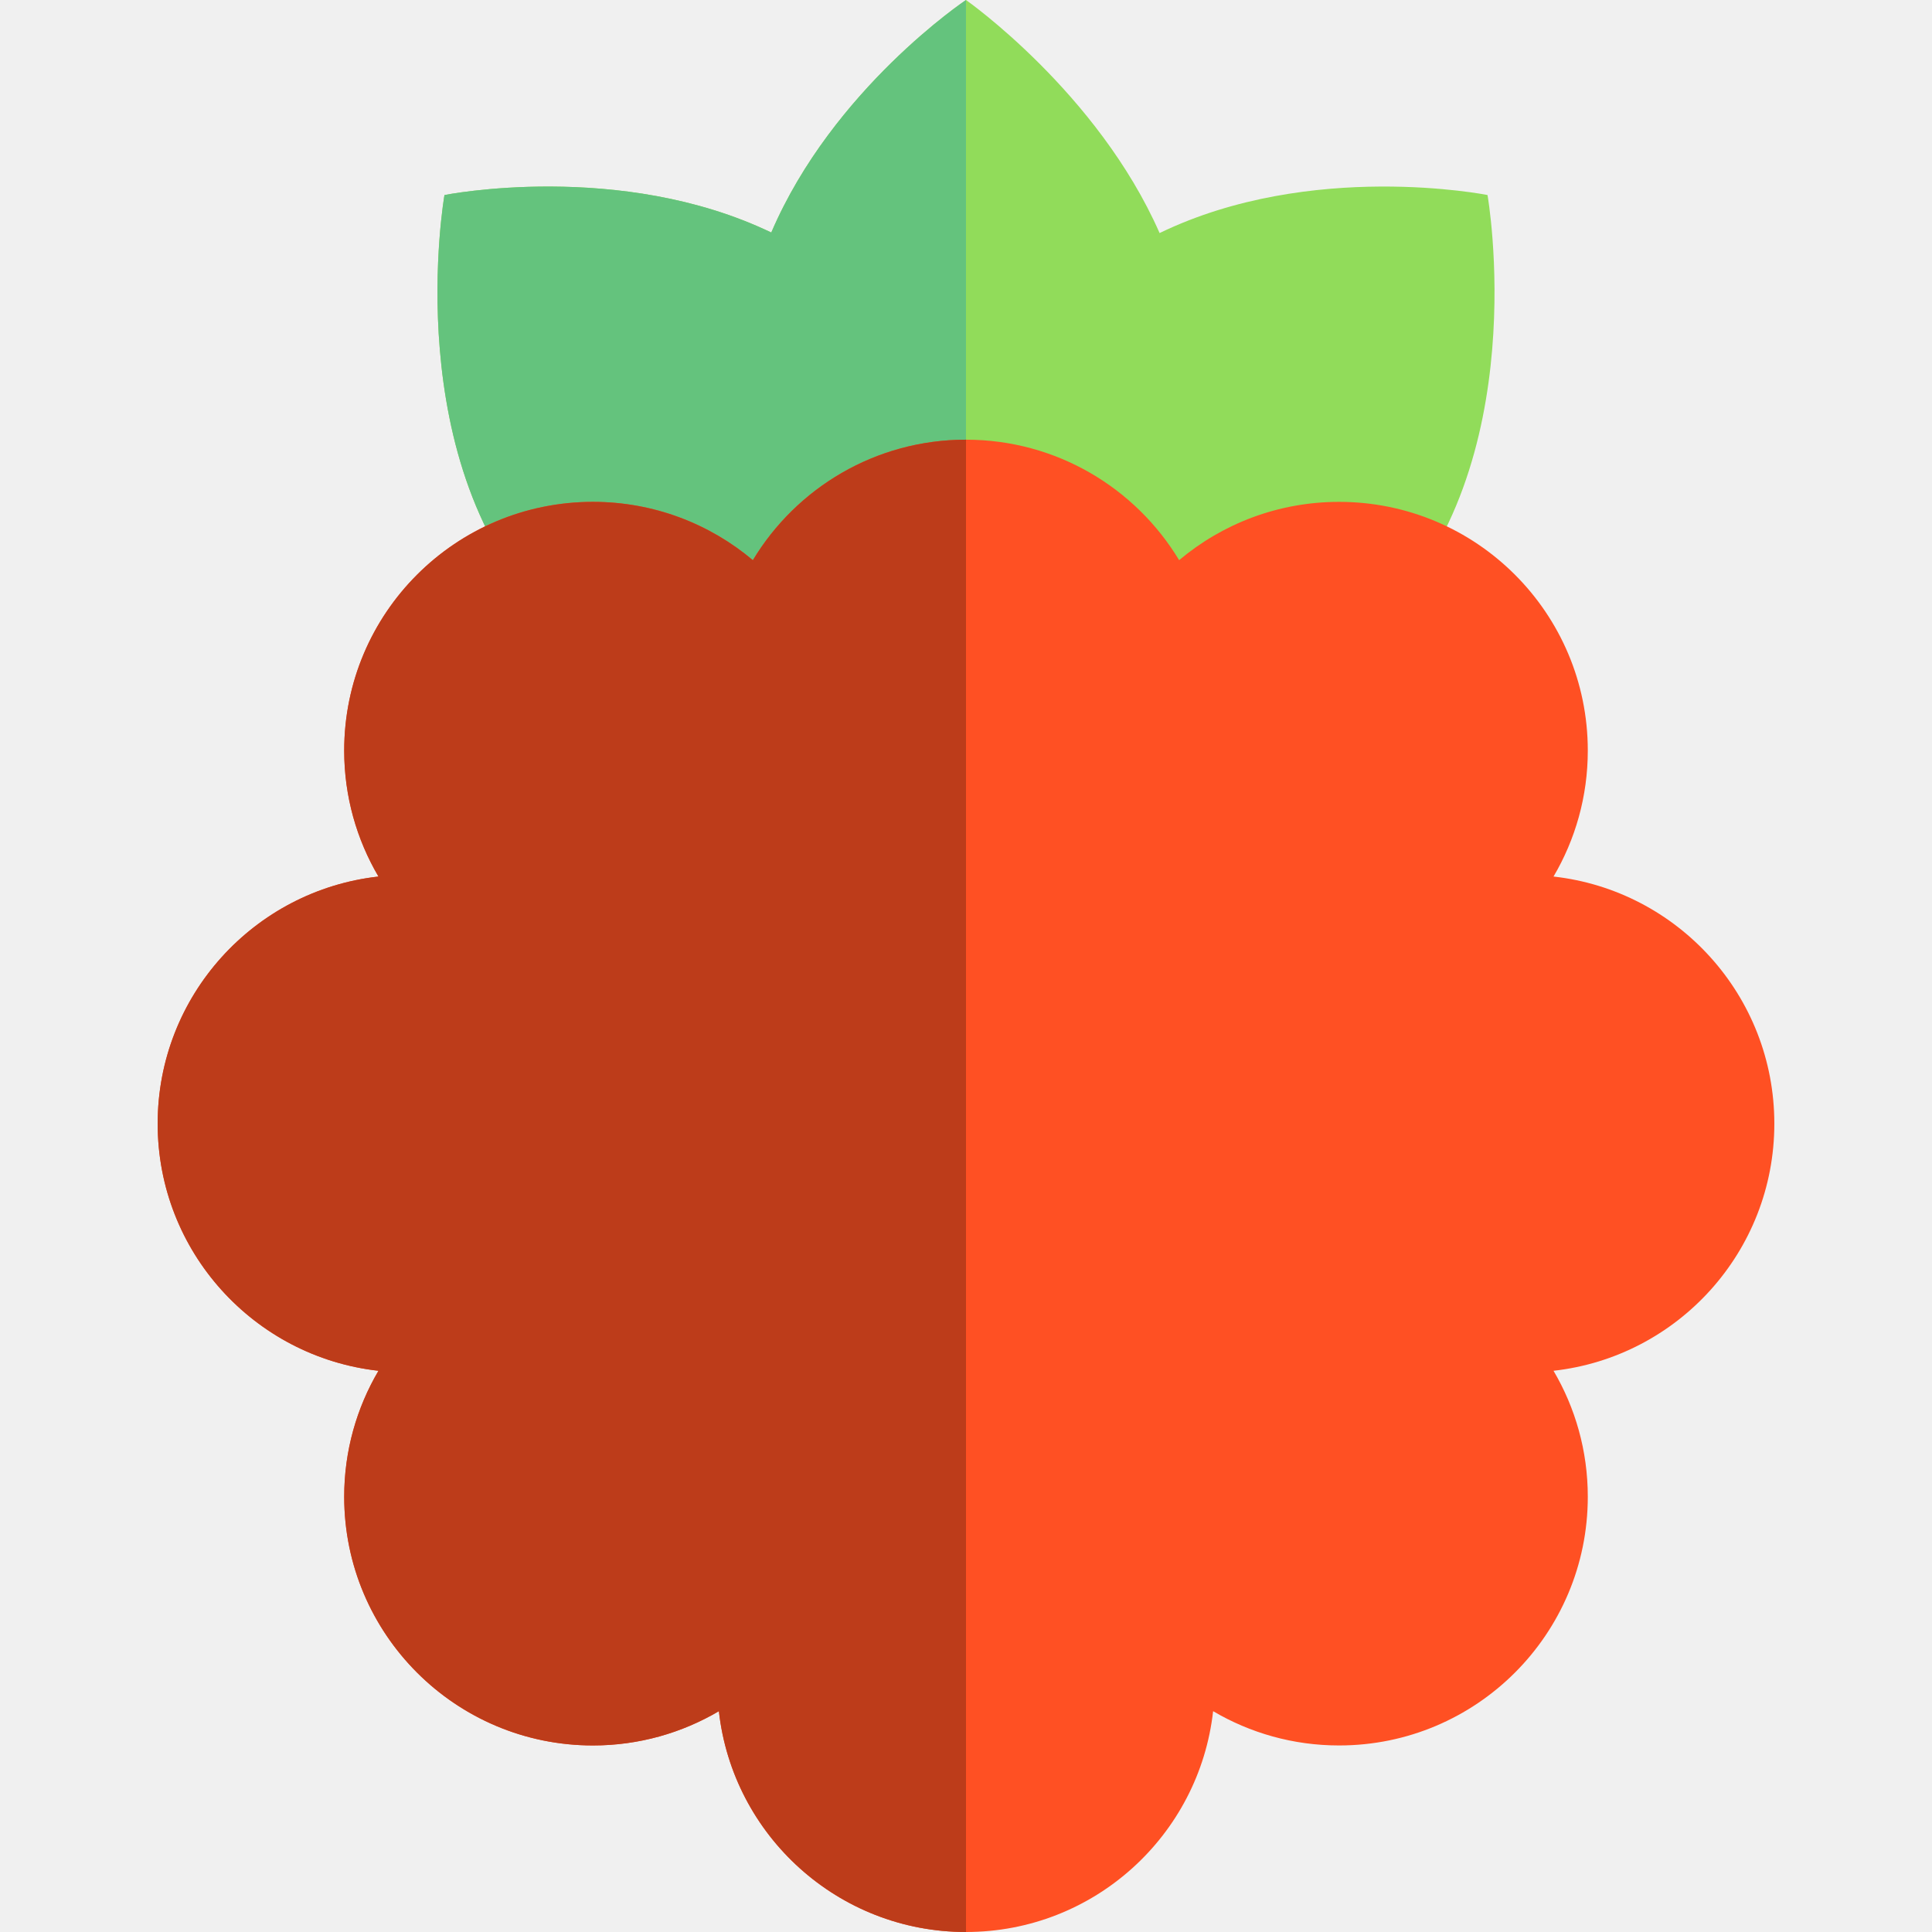
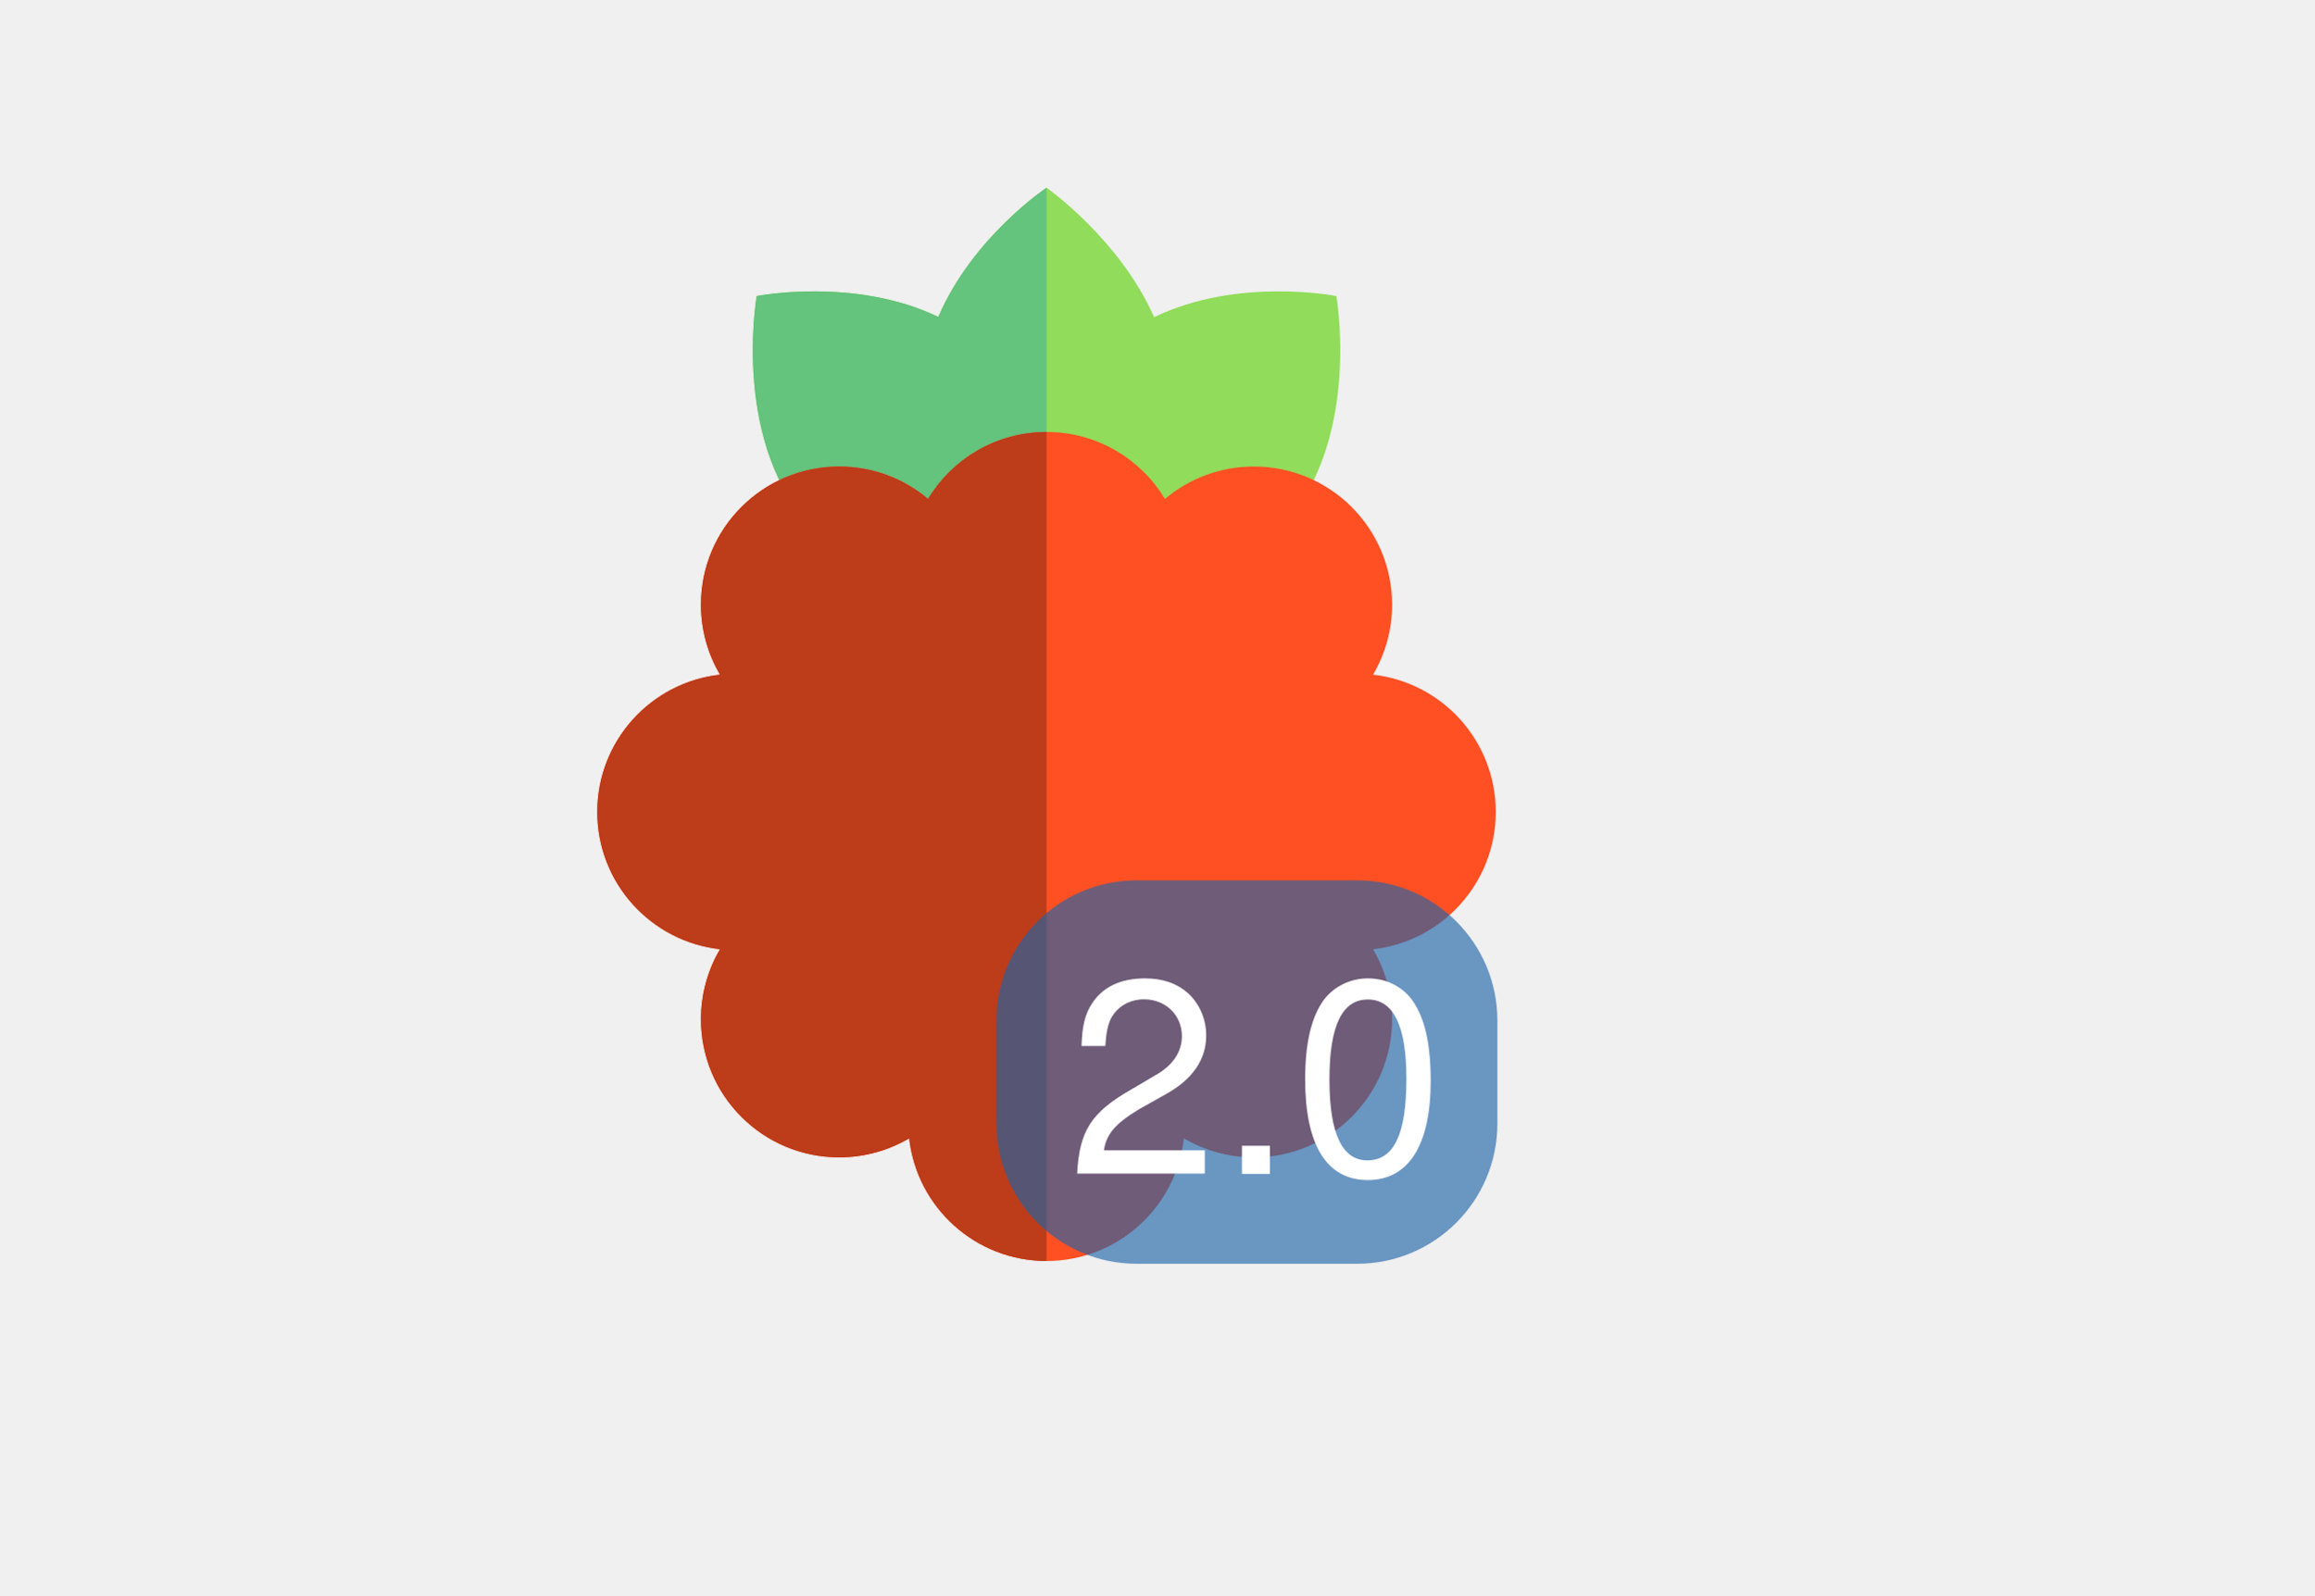
- <svg xmlns="http://www.w3.org/2000/svg" version="1.1" id="Layer_1" x="0px" y="0px" viewBox="0 0 310.711 310.711" style="enable-background:new 0 0 310.711 310.711;" xml:space="preserve">
-   <g id="XMLID_1607_">
-     <g id="XMLID_1608_">
-       <path id="XMLID_1609_" style="fill:#91DC5A;" d="M239.228,31.365c0,0-28.378-5.672-52.737,6.117    C176.53,14.842,155.354,0,155.354,0s-21.429,14.305-31.314,37.395c-24.319-11.676-52.558-6.029-52.558-6.029    s-7.682,43.532,17.07,68.285c19.21,19.209,49.726,18.885,62.431,17.776c2.665,2.146,4.371,3.284,4.371,3.284    s1.647-1.156,4.225-3.297c12.617,1.118,43.294,1.52,62.579-17.764C246.91,74.897,239.228,31.365,239.228,31.365z" />
-       <path id="XMLID_1610_" style="fill:#64C37D;" d="M155.354,0c0,0-21.429,14.305-31.314,37.395    c-24.319-11.676-52.558-6.029-52.558-6.029s-7.682,43.532,17.07,68.285c19.21,19.209,49.726,18.885,62.431,17.776    c2.665,2.146,4.371,3.284,4.371,3.284V0z" />
+ <svg xmlns="http://www.w3.org/2000/svg" width="580" height="400">
+   <g>
+     <g stroke="null" id="svg_53">
+       <g transform="matrix(0.7175223,0,0,0.7175223,-3542.922,-2390.484) " stroke="null" id="svg_29">
+         <g stroke="null" id="svg_45" transform="matrix(1.207224,0,0,1.207224,-1441.366,-912.2401) ">
+           <g stroke="null" id="svg_48">
+             <path stroke="null" id="svg_50" d="m5670.778,3601.054c0,0 -28.378,-5.672 -52.737,6.117c-9.961,-22.64 -31.137,-37.482 -31.137,-37.482s-21.429,14.305 -31.314,37.395c-24.319,-11.676 -52.558,-6.029 -52.558,-6.029s-7.682,43.532 17.07,68.285c19.21,19.209 49.726,18.885 62.431,17.776c2.665,2.146 4.371,3.284 4.371,3.284s1.647,-1.156 4.225,-3.297c12.617,1.118 43.294,1.52 62.579,-17.764c24.752,-24.753 17.07,-68.285 17.07,-68.285z" fill="#91DC5A" />
+             <path stroke="null" id="svg_49" d="m5586.904,3569.689c0,0 -21.429,14.305 -31.314,37.395c-24.319,-11.676 -52.558,-6.029 -52.558,-6.029s-7.682,43.532 17.07,68.285c19.21,19.209 49.726,18.885 62.431,17.776c2.665,2.146 4.371,3.284 4.371,3.284l0,-120.711z" fill="#64C37D" />
+           </g>
+           <path stroke="null" id="svg_47" d="m5716.905,3750.4c0,-20.574 -15.535,-37.512 -35.512,-39.743c3.498,-5.942 5.512,-12.862 5.512,-20.257c0,-22.092 -17.909,-40 -40,-40c-9.798,0 -18.769,3.528 -25.723,9.376c-7.001,-11.61 -19.731,-19.376 -34.277,-19.376c-14.546,0 -27.276,7.766 -34.277,19.376c-6.954,-5.848 -15.925,-9.376 -25.723,-9.376c-22.091,0 -40,17.908 -40,40c0,7.394 2.015,14.315 5.512,20.257c-19.977,2.232 -35.512,19.169 -35.512,39.743s15.535,37.512 35.512,39.743c-3.498,5.942 -5.512,12.862 -5.512,20.257c0,22.092 17.909,40 40,40c7.394,0 14.314,-2.015 20.257,-5.513c2.232,19.978 19.17,35.513 39.743,35.513s37.511,-15.534 39.743,-35.513c5.942,3.498 12.862,5.513 20.257,5.513c22.091,0 40,-17.908 40,-40c0,-7.395 -2.015,-14.315 -5.512,-20.257c19.979,-2.231 35.512,-19.169 35.512,-39.743z" fill="#FF5023" />
+           <path stroke="null" id="svg_46" d="m5586.905,3640.4c-14.546,0 -27.276,7.766 -34.277,19.376c-6.954,-5.848 -15.925,-9.376 -25.723,-9.376c-22.091,0 -40,17.908 -40,40c0,7.394 2.015,14.315 5.512,20.257c-19.977,2.232 -35.512,19.169 -35.512,39.743s15.535,37.512 35.512,39.743c-3.498,5.942 -5.512,12.862 -5.512,20.257c0,22.092 17.909,40 40,40c7.394,0 14.314,-2.015 20.257,-5.513c2.232,19.978 19.17,35.513 39.743,35.513c0,-81 0,-167 0,-240z" fill="#BD3C1A" />
+         </g>
+         <g stroke="null" id="svg_44" transform="matrix(1.207224,0,0,1.207224,-1441.366,-912.2401) " />
+         <g stroke="null" id="svg_43" transform="matrix(1.207224,0,0,1.207224,-1441.366,-912.2401) " />
+         <g stroke="null" id="svg_42" transform="matrix(1.207224,0,0,1.207224,-1441.366,-912.2401) " />
+         <g stroke="null" id="svg_41" transform="matrix(1.207224,0,0,1.207224,-1441.366,-912.2401) " />
+         <g stroke="null" id="svg_40" transform="matrix(1.207224,0,0,1.207224,-1441.366,-912.2401) " />
+         <g stroke="null" id="svg_39" transform="matrix(1.207224,0,0,1.207224,-1441.366,-912.2401) " />
+         <g stroke="null" id="svg_38" transform="matrix(1.207224,0,0,1.207224,-1441.366,-912.2401) " />
+         <g stroke="null" id="svg_37" transform="matrix(1.207224,0,0,1.207224,-1441.366,-912.2401) " />
+         <g stroke="null" id="svg_36" transform="matrix(1.207224,0,0,1.207224,-1441.366,-912.2401) " />
+         <g stroke="null" id="svg_35" transform="matrix(1.207224,0,0,1.207224,-1441.366,-912.2401) " />
+         <g stroke="null" id="svg_34" transform="matrix(1.207224,0,0,1.207224,-1441.366,-912.2401) " />
+         <g stroke="null" id="svg_33" transform="matrix(1.207224,0,0,1.207224,-1441.366,-912.2401) " />
+         <g stroke="null" id="svg_32" transform="matrix(1.207224,0,0,1.207224,-1441.366,-912.2401) " />
+         <g stroke="null" id="svg_31" transform="matrix(1.207224,0,0,1.207224,-1441.366,-912.2401) " />
+         <g stroke="null" id="svg_30" transform="matrix(1.207224,0,0,1.207224,-1441.366,-912.2401) " />
+       </g>
+       <rect transform="matrix(0.7175223,0,0,0.7175223,-3542.922,-2390.484) " stroke="#000" fill="#1e63a8" stroke-width="0" stroke-opacity="null" x="5285.778" y="3639.234" width="175" height="134" id="svg_28" opacity="0.64" rx="49" />
+       <text stroke="#000" fill="#ffffff" stroke-width="0" x="1583.027" y="1151.59" id="svg_27" font-size="24" font-family="Helvetica, Arial, sans-serif" text-anchor="start" xml:space="preserve" transform="matrix(2.824404,0,0,2.824404,-4203.429,-2958.19) ">2.0</text>
    </g>
-     <path id="XMLID_1611_" style="fill:#FF5023;" d="M285.355,180.711c0-20.574-15.535-37.512-35.512-39.743   c3.498-5.942,5.512-12.862,5.512-20.257c0-22.092-17.909-40-40-40c-9.798,0-18.769,3.528-25.723,9.376   c-7.001-11.61-19.731-19.376-34.277-19.376c-14.546,0-27.276,7.766-34.277,19.376c-6.954-5.848-15.925-9.376-25.723-9.376   c-22.091,0-40,17.908-40,40c0,7.394,2.015,14.315,5.512,20.257c-19.977,2.232-35.512,19.169-35.512,39.743   s15.535,37.512,35.512,39.743c-3.498,5.942-5.512,12.862-5.512,20.257c0,22.092,17.909,40,40,40c7.394,0,14.314-2.015,20.257-5.513   c2.232,19.978,19.17,35.513,39.743,35.513s37.511-15.534,39.743-35.513c5.942,3.498,12.862,5.513,20.257,5.513   c22.091,0,40-17.908,40-40c0-7.395-2.015-14.315-5.512-20.257C269.822,218.223,285.355,201.285,285.355,180.711z" />
-     <path id="XMLID_1612_" style="fill:#BD3C1A;" d="M155.355,70.711c-14.546,0-27.276,7.766-34.277,19.376   c-6.954-5.848-15.925-9.376-25.723-9.376c-22.091,0-40,17.908-40,40c0,7.394,2.015,14.315,5.512,20.257   c-19.977,2.232-35.512,19.169-35.512,39.743s15.535,37.512,35.512,39.743c-3.498,5.942-5.512,12.862-5.512,20.257   c0,22.092,17.909,40,40,40c7.394,0,14.314-2.015,20.257-5.513c2.232,19.978,19.17,35.513,39.743,35.513   C155.355,229.711,155.355,143.711,155.355,70.711z" />
  </g>
-   <g>
- </g>
-   <g>
- </g>
-   <g>
- </g>
-   <g>
- </g>
-   <g>
- </g>
-   <g>
- </g>
-   <g>
- </g>
-   <g>
- </g>
-   <g>
- </g>
-   <g>
- </g>
-   <g>
- </g>
-   <g>
- </g>
-   <g>
- </g>
-   <g>
- </g>
-   <g>
- </g>
</svg>
